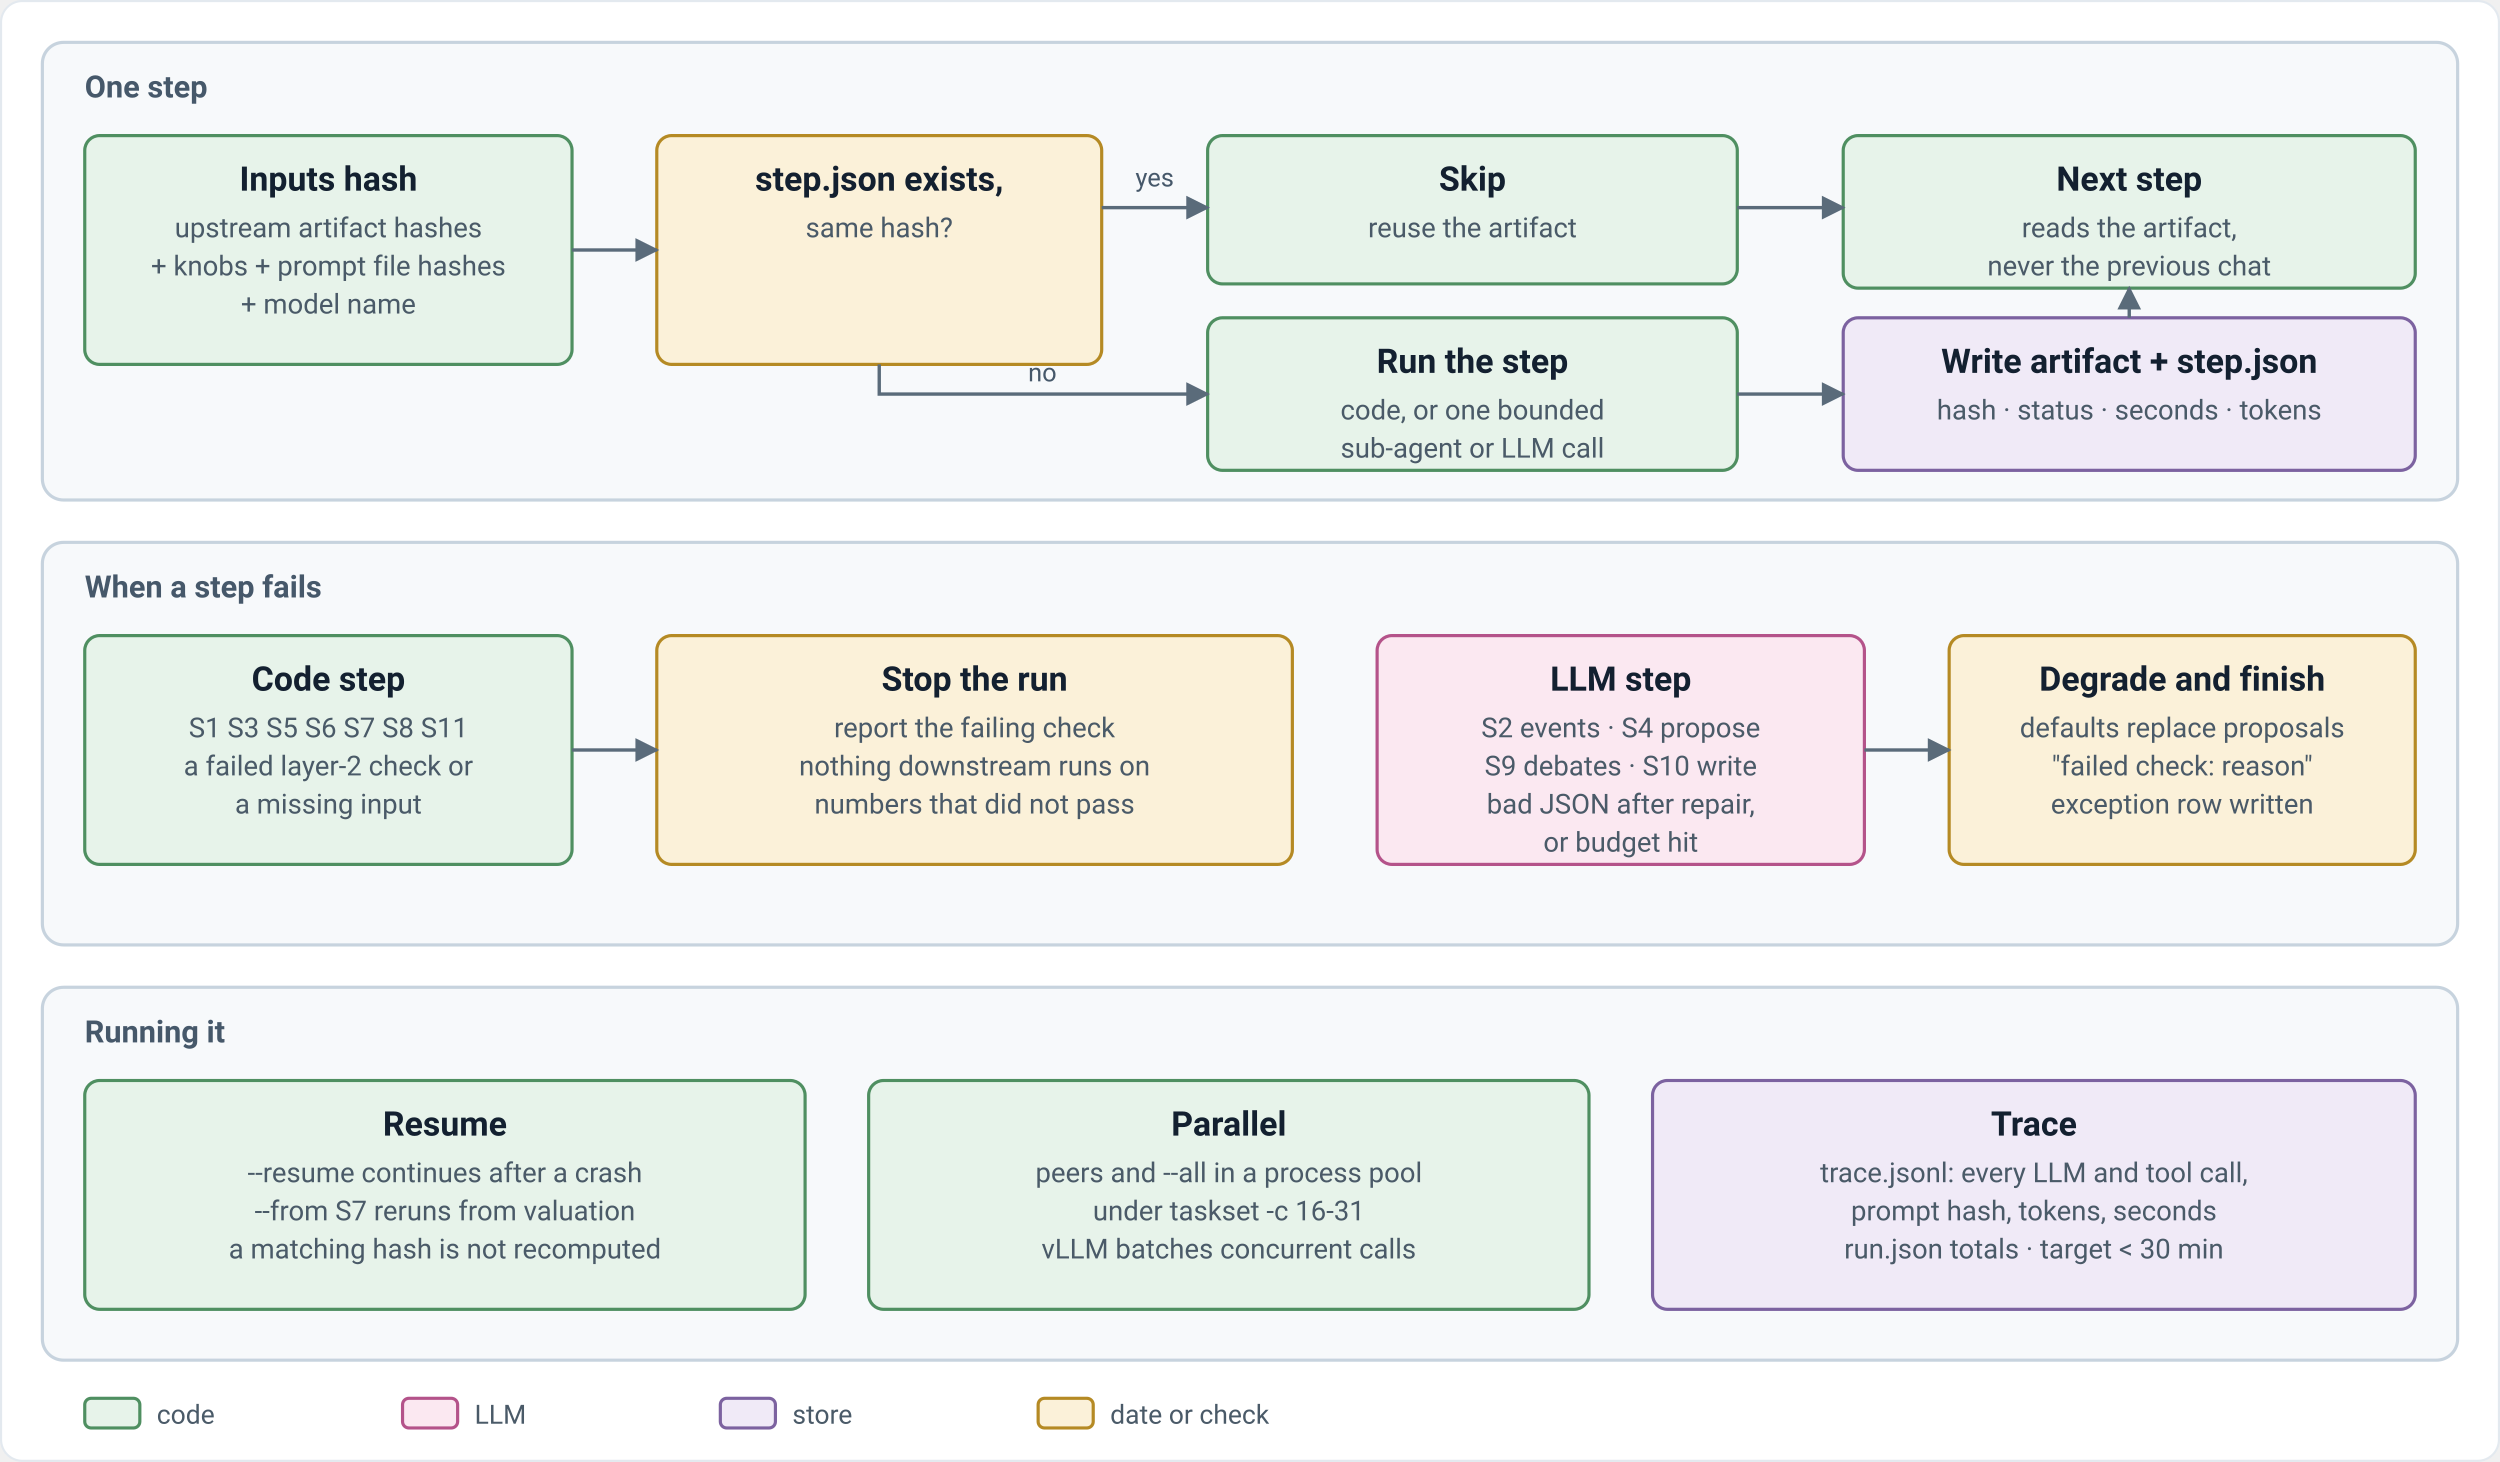
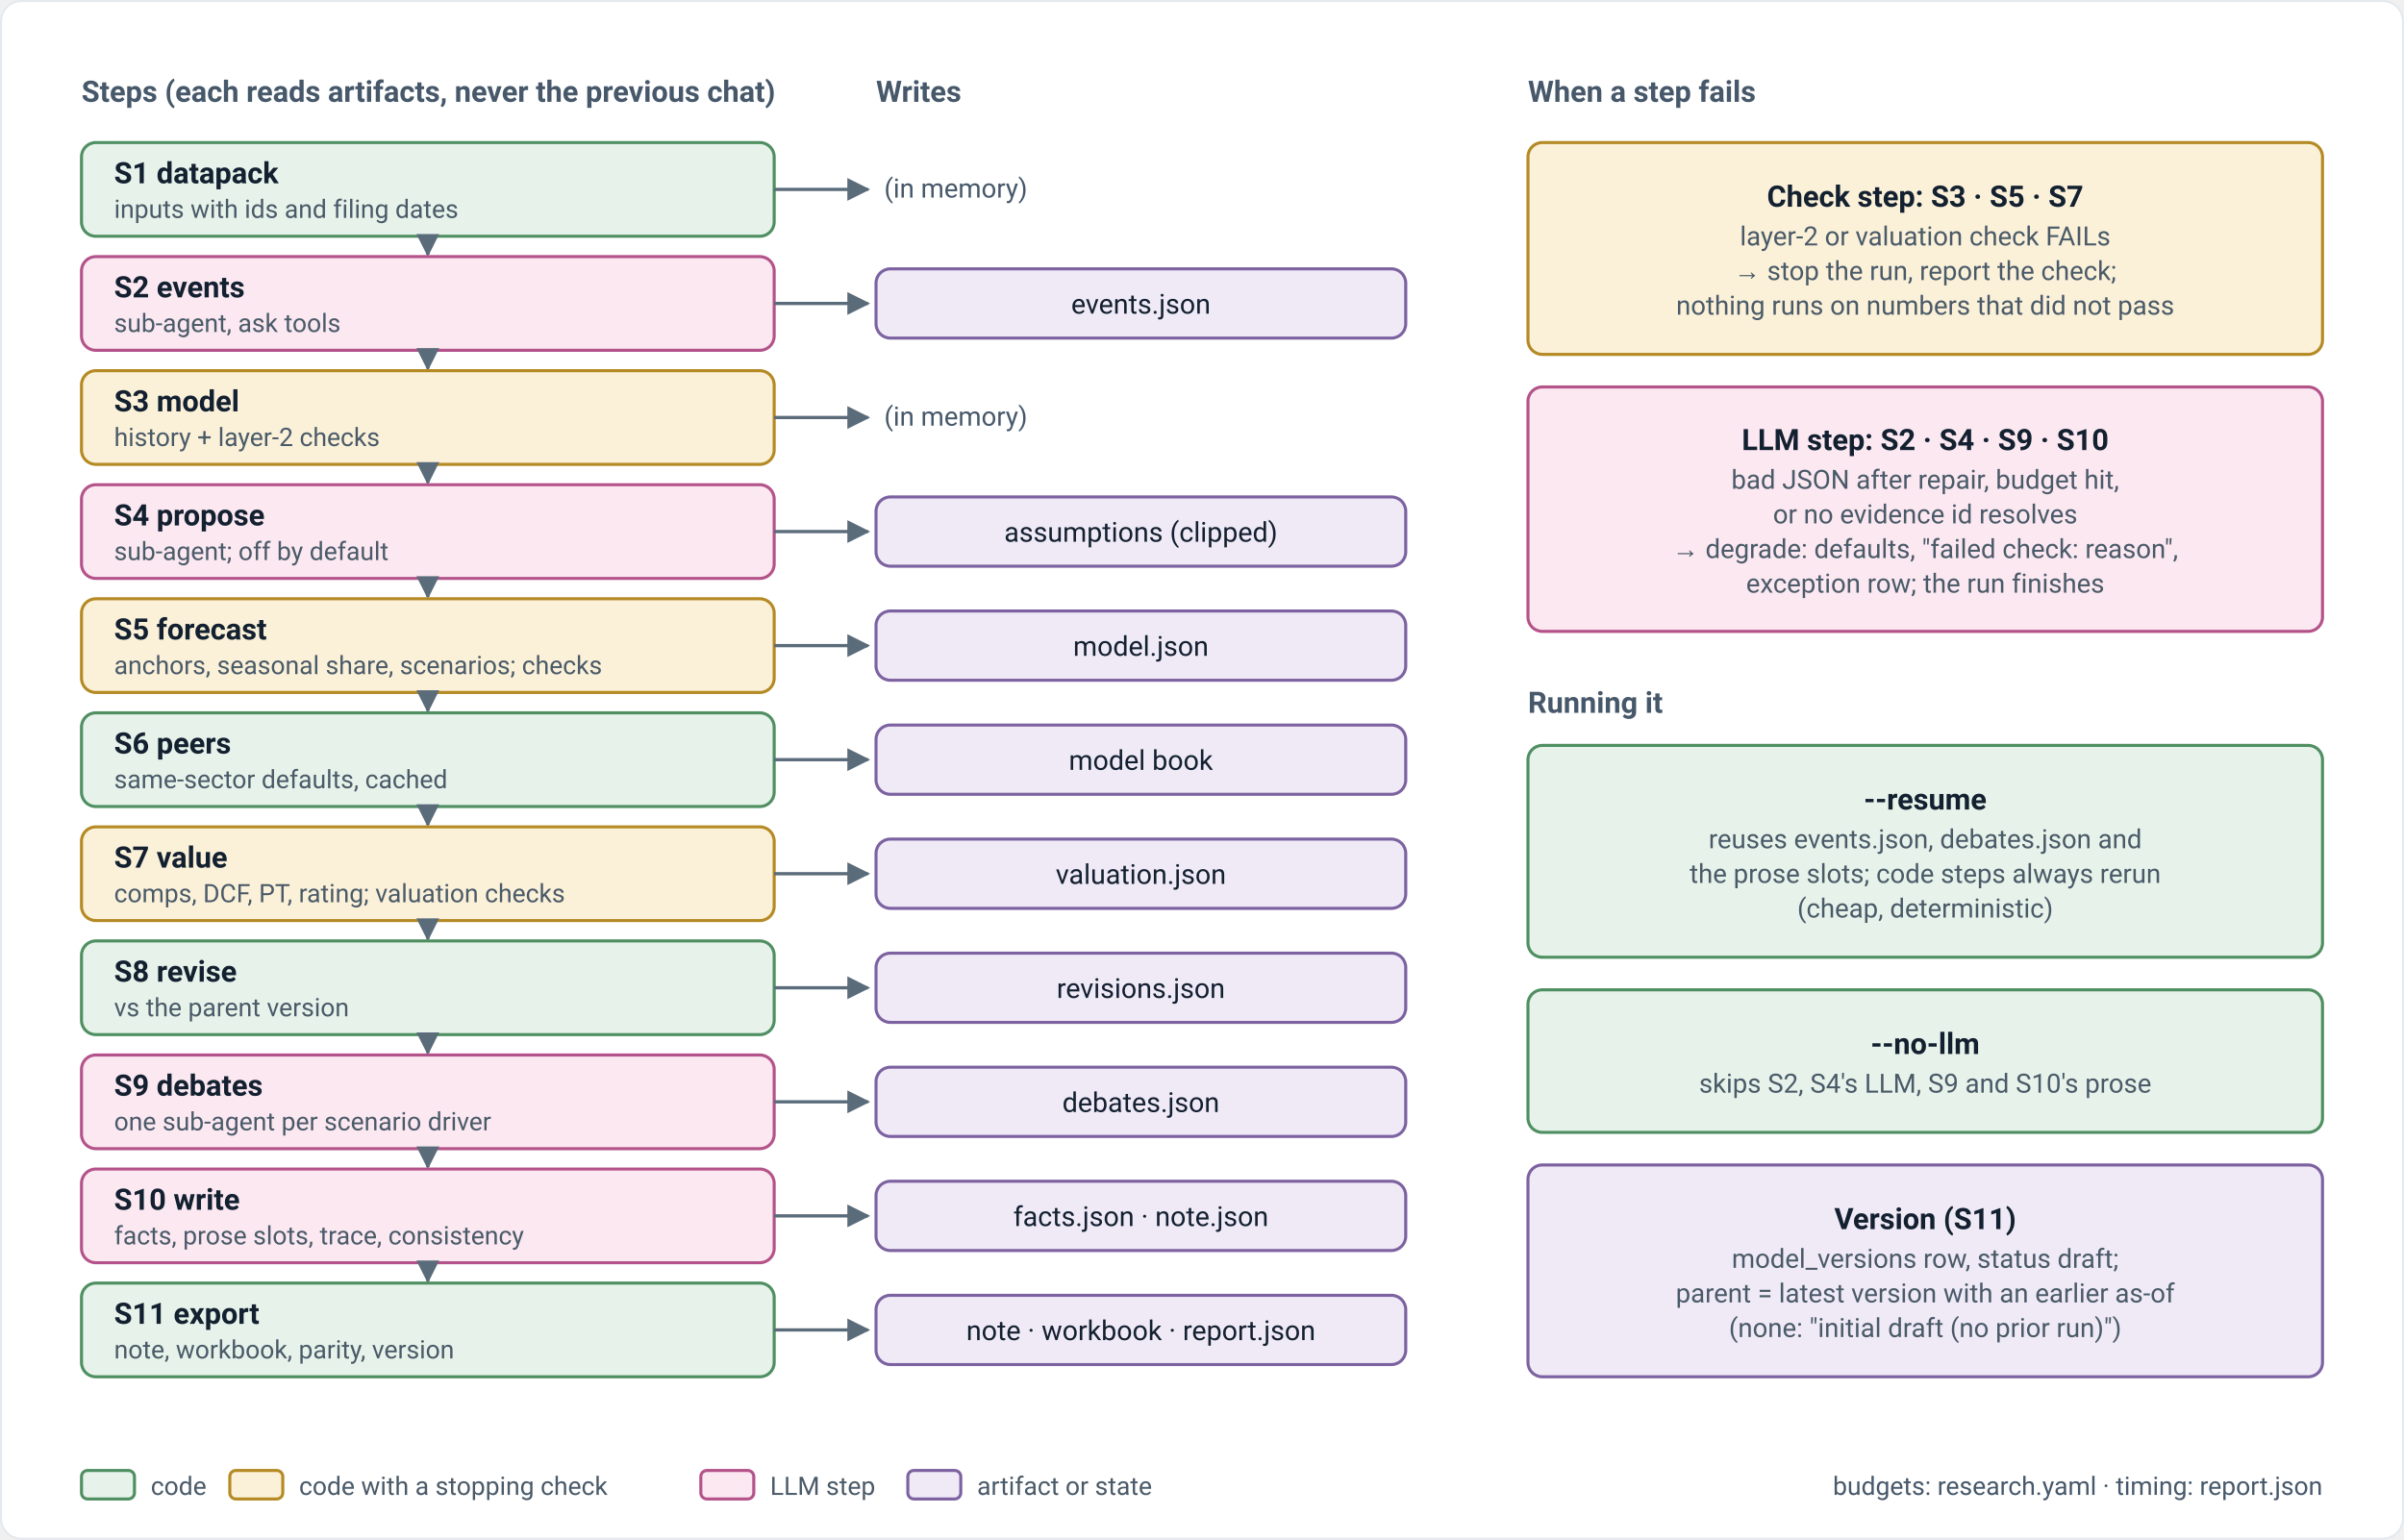
- <svg xmlns="http://www.w3.org/2000/svg" width="1180" height="690" viewBox="0 0 1180 690" role="img" aria-labelledby="svgtitle svgdesc" font-family="system-ui, -apple-system, 'Segoe UI', Roboto, 'Helvetica Neue', Arial, sans-serif">
+ <svg xmlns="http://www.w3.org/2000/svg" width="1180" height="756" viewBox="0 0 1180 756" role="img" aria-labelledby="svgtitle svgdesc" font-family="system-ui, -apple-system, 'Segoe UI', Roboto, 'Helvetica Neue', Arial, sans-serif">
  <style>
-     .plan { stroke-dasharray: 6 4; }
    @media (prefers-color-scheme: dark) {
      .bg    { fill: #0f1419; stroke: #2b3540; }
      .panel { fill: #151c24; stroke: #3a4753; }
      .ext   { fill: #16283c; stroke: #6f9dc8; }
      .work  { fill: #16301f; stroke: #63ab77; }
      .llm   { fill: #3a1a2c; stroke: #d487b0; }
      .sink  { fill: #241b33; stroke: #a186c4; }
      .gate  { fill: #3a2f14; stroke: #d4a84a; }
      .name  { fill: #e6edf3; }
      .sub   { fill: #9fb0c0; }
      .ptitle{ fill: #93a4b4; }
      .edge  { stroke: #8496a6; }
      .elabel{ fill: #93a4b4; }
+       .badge { fill: #0f1419; stroke: #8496a6; }
      #arrow &gt; path { fill: #8496a6; }
    }
  </style>
  <defs>
    <marker id="arrow" viewBox="0 0 10 10" refX="9" refY="5" markerWidth="7" markerHeight="7" orient="auto-start-reverse">
      <path d="M 0 0 L 10 5 L 0 10 z" fill="#5a6b7a" />
    </marker>
  </defs>
-   <rect class="bg" x="0.5" y="0.5" width="1179" height="689" rx="10" fill="#ffffff" stroke="#e3e9ef" />
-   <rect class="panel" x="20" y="20" width="1140" height="216" rx="10" fill="#f7f9fb" stroke="#c7d3de" stroke-width="1.5" />
-   <text class="ptitle" x="40" y="46" font-size="14.5" font-weight="600" fill="#46586a">One step</text>
-   <rect class="work" x="40" y="64" width="230" height="108" rx="7" fill="#e7f3ea" stroke="#4f8f61" stroke-width="1.5" />
-   <text class="name" x="155.0" y="90" text-anchor="middle" font-size="16" font-weight="600" fill="#132030">Inputs hash</text>
-   <text class="sub" x="155.0" y="112" text-anchor="middle" font-size="13" fill="#4a5a68">upstream artifact hashes</text>
-   <text class="sub" x="155.0" y="130" text-anchor="middle" font-size="13" fill="#4a5a68">+ knobs + prompt file hashes</text>
-   <text class="sub" x="155.0" y="148" text-anchor="middle" font-size="13" fill="#4a5a68">+ model name</text>
-   <rect class="gate" x="310" y="64" width="210" height="108" rx="7" fill="#fbf1d9" stroke="#b58a24" stroke-width="1.5" />
-   <text class="name" x="415.0" y="90" text-anchor="middle" font-size="16" font-weight="600" fill="#132030">step.json exists,</text>
-   <text class="sub" x="415.0" y="112" text-anchor="middle" font-size="13" fill="#4a5a68">same hash?</text>
-   <text class="sub" x="415" y="128" text-anchor="start" font-size="12" fill="#4a5a68" />
-   <rect class="work" x="570" y="64" width="250" height="70" rx="7" fill="#e7f3ea" stroke="#4f8f61" stroke-width="1.5" />
-   <text class="name" x="695.0" y="90" text-anchor="middle" font-size="16" font-weight="600" fill="#132030">Skip</text>
-   <text class="sub" x="695.0" y="112" text-anchor="middle" font-size="13" fill="#4a5a68">reuse the artifact</text>
-   <rect class="work" x="570" y="150" width="250" height="72" rx="7" fill="#e7f3ea" stroke="#4f8f61" stroke-width="1.5" />
-   <text class="name" x="695.0" y="176" text-anchor="middle" font-size="16" font-weight="600" fill="#132030">Run the step</text>
-   <text class="sub" x="695.0" y="198" text-anchor="middle" font-size="13" fill="#4a5a68">code, or one bounded</text>
-   <text class="sub" x="695.0" y="216" text-anchor="middle" font-size="13" fill="#4a5a68">sub-agent or LLM call</text>
-   <rect class="sink" x="870" y="150" width="270" height="72" rx="7" fill="#f0eaf7" stroke="#7c62a0" stroke-width="1.5" />
-   <text class="name" x="1005.0" y="176" text-anchor="middle" font-size="16" font-weight="600" fill="#132030">Write artifact + step.json</text>
-   <text class="sub" x="1005.0" y="198" text-anchor="middle" font-size="13" fill="#4a5a68">hash · status · seconds · tokens</text>
-   <rect class="work" x="870" y="64" width="270" height="72" rx="7" fill="#e7f3ea" stroke="#4f8f61" stroke-width="1.5" />
-   <text class="name" x="1005.0" y="90" text-anchor="middle" font-size="16" font-weight="600" fill="#132030">Next step</text>
-   <text class="sub" x="1005.0" y="112" text-anchor="middle" font-size="13" fill="#4a5a68">reads the artifact,</text>
-   <text class="sub" x="1005.0" y="130" text-anchor="middle" font-size="13" fill="#4a5a68">never the previous chat</text>
-   <path class="edge" d="M 270 118 L 310 118" fill="none" stroke="#5a6b7a" stroke-width="1.6" marker-end="url(#arrow)" />
-   <path class="edge" d="M 520 98 L 570 98" fill="none" stroke="#5a6b7a" stroke-width="1.6" marker-end="url(#arrow)" />
-   <text class="elabel" x="545" y="88" text-anchor="middle" font-size="12" fill="#46586a">yes</text>
-   <path class="edge" d="M 415 172 L 415 186 L 570 186" fill="none" stroke="#5a6b7a" stroke-width="1.6" marker-end="url(#arrow)" />
-   <text class="elabel" x="492" y="180" text-anchor="middle" font-size="12" fill="#46586a">no</text>
-   <path class="edge" d="M 820 186 L 870 186" fill="none" stroke="#5a6b7a" stroke-width="1.6" marker-end="url(#arrow)" />
-   <path class="edge" d="M 1005 150 L 1005 136" fill="none" stroke="#5a6b7a" stroke-width="1.6" marker-end="url(#arrow)" />
-   <path class="edge" d="M 820 98 L 870 98" fill="none" stroke="#5a6b7a" stroke-width="1.6" marker-end="url(#arrow)" />
-   <rect class="panel" x="20" y="256" width="1140" height="190" rx="10" fill="#f7f9fb" stroke="#c7d3de" stroke-width="1.5" />
-   <text class="ptitle" x="40" y="282" font-size="14.5" font-weight="600" fill="#46586a">When a step fails</text>
-   <rect class="work" x="40" y="300" width="230" height="108" rx="7" fill="#e7f3ea" stroke="#4f8f61" stroke-width="1.5" />
-   <text class="name" x="155.0" y="326" text-anchor="middle" font-size="16" font-weight="600" fill="#132030">Code step</text>
-   <text class="sub" x="155.0" y="348" text-anchor="middle" font-size="13" fill="#4a5a68">S1 S3 S5 S6 S7 S8 S11</text>
-   <text class="sub" x="155.0" y="366" text-anchor="middle" font-size="13" fill="#4a5a68">a failed layer-2 check or</text>
-   <text class="sub" x="155.0" y="384" text-anchor="middle" font-size="13" fill="#4a5a68">a missing input</text>
-   <rect class="gate" x="310" y="300" width="300" height="108" rx="7" fill="#fbf1d9" stroke="#b58a24" stroke-width="1.5" />
-   <text class="name" x="460.0" y="326" text-anchor="middle" font-size="16" font-weight="600" fill="#132030">Stop the run</text>
-   <text class="sub" x="460.0" y="348" text-anchor="middle" font-size="13" fill="#4a5a68">report the failing check</text>
-   <text class="sub" x="460.0" y="366" text-anchor="middle" font-size="13" fill="#4a5a68">nothing downstream runs on</text>
-   <text class="sub" x="460.0" y="384" text-anchor="middle" font-size="13" fill="#4a5a68">numbers that did not pass</text>
-   <path class="edge" d="M 270 354 L 310 354" fill="none" stroke="#5a6b7a" stroke-width="1.6" marker-end="url(#arrow)" />
-   <rect class="llm" x="650" y="300" width="230" height="108" rx="7" fill="#fbe8f1" stroke="#b4538a" stroke-width="1.5" />
-   <text class="name" x="765.0" y="326" text-anchor="middle" font-size="16" font-weight="600" fill="#132030">LLM step</text>
-   <text class="sub" x="765.0" y="348" text-anchor="middle" font-size="13" fill="#4a5a68">S2 events · S4 propose</text>
-   <text class="sub" x="765.0" y="366" text-anchor="middle" font-size="13" fill="#4a5a68">S9 debates · S10 write</text>
-   <text class="sub" x="765.0" y="384" text-anchor="middle" font-size="13" fill="#4a5a68">bad JSON after repair,</text>
-   <text class="sub" x="765.0" y="402" text-anchor="middle" font-size="13" fill="#4a5a68">or budget hit</text>
-   <rect class="gate" x="920" y="300" width="220" height="108" rx="7" fill="#fbf1d9" stroke="#b58a24" stroke-width="1.5" />
-   <text class="name" x="1030.0" y="326" text-anchor="middle" font-size="16" font-weight="600" fill="#132030">Degrade and finish</text>
-   <text class="sub" x="1030.0" y="348" text-anchor="middle" font-size="13" fill="#4a5a68">defaults replace proposals</text>
-   <text class="sub" x="1030.0" y="366" text-anchor="middle" font-size="13" fill="#4a5a68">"failed check: reason"</text>
-   <text class="sub" x="1030.0" y="384" text-anchor="middle" font-size="13" fill="#4a5a68">exception row written</text>
-   <path class="edge" d="M 880 354 L 920 354" fill="none" stroke="#5a6b7a" stroke-width="1.6" marker-end="url(#arrow)" />
-   <rect class="panel" x="20" y="466" width="1140" height="176" rx="10" fill="#f7f9fb" stroke="#c7d3de" stroke-width="1.5" />
-   <text class="ptitle" x="40" y="492" font-size="14.5" font-weight="600" fill="#46586a">Running it</text>
-   <rect class="work" x="40" y="510" width="340" height="108" rx="7" fill="#e7f3ea" stroke="#4f8f61" stroke-width="1.5" />
-   <text class="name" x="210.0" y="536" text-anchor="middle" font-size="16" font-weight="600" fill="#132030">Resume</text>
-   <text class="sub" x="210.0" y="558" text-anchor="middle" font-size="13" fill="#4a5a68">--resume continues after a crash</text>
-   <text class="sub" x="210.0" y="576" text-anchor="middle" font-size="13" fill="#4a5a68">--from S7 reruns from valuation</text>
-   <text class="sub" x="210.0" y="594" text-anchor="middle" font-size="13" fill="#4a5a68">a matching hash is not recomputed</text>
-   <rect class="work" x="410" y="510" width="340" height="108" rx="7" fill="#e7f3ea" stroke="#4f8f61" stroke-width="1.5" />
-   <text class="name" x="580.0" y="536" text-anchor="middle" font-size="16" font-weight="600" fill="#132030">Parallel</text>
-   <text class="sub" x="580.0" y="558" text-anchor="middle" font-size="13" fill="#4a5a68">peers and --all in a process pool</text>
-   <text class="sub" x="580.0" y="576" text-anchor="middle" font-size="13" fill="#4a5a68">under taskset -c 16-31</text>
-   <text class="sub" x="580.0" y="594" text-anchor="middle" font-size="13" fill="#4a5a68">vLLM batches concurrent calls</text>
-   <rect class="sink" x="780" y="510" width="360" height="108" rx="7" fill="#f0eaf7" stroke="#7c62a0" stroke-width="1.5" />
-   <text class="name" x="960.0" y="536" text-anchor="middle" font-size="16" font-weight="600" fill="#132030">Trace</text>
-   <text class="sub" x="960.0" y="558" text-anchor="middle" font-size="13" fill="#4a5a68">trace.jsonl: every LLM and tool call,</text>
-   <text class="sub" x="960.0" y="576" text-anchor="middle" font-size="13" fill="#4a5a68">prompt hash, tokens, seconds</text>
-   <text class="sub" x="960.0" y="594" text-anchor="middle" font-size="13" fill="#4a5a68">run.json totals · target &lt; 30 min</text>
-   <rect class="work" x="40" y="660" width="26" height="14" rx="3" fill="#e7f3ea" stroke="#4f8f61" stroke-width="1.5" />
-   <text class="sub" x="74" y="672" font-size="12.5" fill="#4a5a68">code</text>
-   <rect class="llm" x="190" y="660" width="26" height="14" rx="3" fill="#fbe8f1" stroke="#b4538a" stroke-width="1.5" />
-   <text class="sub" x="224" y="672" font-size="12.5" fill="#4a5a68">LLM</text>
-   <rect class="sink" x="340" y="660" width="26" height="14" rx="3" fill="#f0eaf7" stroke="#7c62a0" stroke-width="1.5" />
-   <text class="sub" x="374" y="672" font-size="12.5" fill="#4a5a68">store</text>
-   <rect class="gate" x="490" y="660" width="26" height="14" rx="3" fill="#fbf1d9" stroke="#b58a24" stroke-width="1.5" />
-   <text class="sub" x="524" y="672" font-size="12.5" fill="#4a5a68">date or check</text>
+   <rect class="bg" x="0.5" y="0.5" width="1179" height="755" rx="10" fill="#ffffff" stroke="#e3e9ef" />
+   <text class="ptitle" x="40" y="50" text-anchor="start" font-size="14.5" font-weight="600" fill="#46586a">Steps (each reads artifacts, never the previous chat)</text>
+   <text class="ptitle" x="430" y="50" text-anchor="start" font-size="14.5" font-weight="600" fill="#46586a">Writes</text>
+   <rect class="work" x="40" y="70" width="340" height="46" rx="7" fill="#e7f3ea" stroke="#4f8f61" stroke-width="1.5" />
+   <text class="name" x="56" y="90" font-size="14.5" font-weight="600" fill="#132030">S1  datapack</text>
+   <text class="sub" x="56" y="107" font-size="12.5" fill="#4a5a68">inputs with ids and filing dates</text>
+   <path class="edge" d="M 380 93.0 H 426" fill="none" stroke="#5a6b7a" stroke-width="1.6" marker-end="url(#arrow)" />
+   <text class="sub" x="434" y="97.0" text-anchor="start" font-size="13" fill="#46586a">(in memory)</text>
+   <path class="edge" d="M 210 116 V 125" fill="none" stroke="#5a6b7a" stroke-width="1.6" marker-end="url(#arrow)" />
+   <rect class="llm" x="40" y="126" width="340" height="46" rx="7" fill="#fbe8f1" stroke="#b4538a" stroke-width="1.5" />
+   <text class="name" x="56" y="146" font-size="14.5" font-weight="600" fill="#132030">S2  events</text>
+   <text class="sub" x="56" y="163" font-size="12.5" fill="#4a5a68">sub-agent, ask tools</text>
+   <path class="edge" d="M 380 149.0 H 426" fill="none" stroke="#5a6b7a" stroke-width="1.6" marker-end="url(#arrow)" />
+   <rect class="sink" x="430" y="132" width="260" height="34" rx="7" fill="#f0eaf7" stroke="#7c62a0" stroke-width="1.5" />
+   <text class="name" x="560" y="154.0" text-anchor="middle" font-size="13.5" fill="#132030">events.json</text>
+   <path class="edge" d="M 210 172 V 181" fill="none" stroke="#5a6b7a" stroke-width="1.6" marker-end="url(#arrow)" />
+   <rect class="gate" x="40" y="182" width="340" height="46" rx="7" fill="#fbf1d9" stroke="#b58a24" stroke-width="1.5" />
+   <text class="name" x="56" y="202" font-size="14.5" font-weight="600" fill="#132030">S3  model</text>
+   <text class="sub" x="56" y="219" font-size="12.5" fill="#4a5a68">history + layer-2 checks</text>
+   <path class="edge" d="M 380 205.0 H 426" fill="none" stroke="#5a6b7a" stroke-width="1.6" marker-end="url(#arrow)" />
+   <text class="sub" x="434" y="209.0" text-anchor="start" font-size="13" fill="#46586a">(in memory)</text>
+   <path class="edge" d="M 210 228 V 237" fill="none" stroke="#5a6b7a" stroke-width="1.6" marker-end="url(#arrow)" />
+   <rect class="llm" x="40" y="238" width="340" height="46" rx="7" fill="#fbe8f1" stroke="#b4538a" stroke-width="1.5" />
+   <text class="name" x="56" y="258" font-size="14.5" font-weight="600" fill="#132030">S4  propose</text>
+   <text class="sub" x="56" y="275" font-size="12.5" fill="#4a5a68">sub-agent; off by default</text>
+   <path class="edge" d="M 380 261.0 H 426" fill="none" stroke="#5a6b7a" stroke-width="1.6" marker-end="url(#arrow)" />
+   <rect class="sink" x="430" y="244" width="260" height="34" rx="7" fill="#f0eaf7" stroke="#7c62a0" stroke-width="1.5" />
+   <text class="name" x="560" y="266.0" text-anchor="middle" font-size="13.5" fill="#132030">assumptions (clipped)</text>
+   <path class="edge" d="M 210 284 V 293" fill="none" stroke="#5a6b7a" stroke-width="1.6" marker-end="url(#arrow)" />
+   <rect class="gate" x="40" y="294" width="340" height="46" rx="7" fill="#fbf1d9" stroke="#b58a24" stroke-width="1.5" />
+   <text class="name" x="56" y="314" font-size="14.5" font-weight="600" fill="#132030">S5  forecast</text>
+   <text class="sub" x="56" y="331" font-size="12.5" fill="#4a5a68">anchors, seasonal share, scenarios; checks</text>
+   <path class="edge" d="M 380 317.0 H 426" fill="none" stroke="#5a6b7a" stroke-width="1.6" marker-end="url(#arrow)" />
+   <rect class="sink" x="430" y="300" width="260" height="34" rx="7" fill="#f0eaf7" stroke="#7c62a0" stroke-width="1.5" />
+   <text class="name" x="560" y="322.0" text-anchor="middle" font-size="13.5" fill="#132030">model.json</text>
+   <path class="edge" d="M 210 340 V 349" fill="none" stroke="#5a6b7a" stroke-width="1.6" marker-end="url(#arrow)" />
+   <rect class="work" x="40" y="350" width="340" height="46" rx="7" fill="#e7f3ea" stroke="#4f8f61" stroke-width="1.5" />
+   <text class="name" x="56" y="370" font-size="14.5" font-weight="600" fill="#132030">S6  peers</text>
+   <text class="sub" x="56" y="387" font-size="12.5" fill="#4a5a68">same-sector defaults, cached</text>
+   <path class="edge" d="M 380 373.0 H 426" fill="none" stroke="#5a6b7a" stroke-width="1.6" marker-end="url(#arrow)" />
+   <rect class="sink" x="430" y="356" width="260" height="34" rx="7" fill="#f0eaf7" stroke="#7c62a0" stroke-width="1.5" />
+   <text class="name" x="560" y="378.0" text-anchor="middle" font-size="13.5" fill="#132030">model book</text>
+   <path class="edge" d="M 210 396 V 405" fill="none" stroke="#5a6b7a" stroke-width="1.6" marker-end="url(#arrow)" />
+   <rect class="gate" x="40" y="406" width="340" height="46" rx="7" fill="#fbf1d9" stroke="#b58a24" stroke-width="1.5" />
+   <text class="name" x="56" y="426" font-size="14.5" font-weight="600" fill="#132030">S7  value</text>
+   <text class="sub" x="56" y="443" font-size="12.5" fill="#4a5a68">comps, DCF, PT, rating; valuation checks</text>
+   <path class="edge" d="M 380 429.0 H 426" fill="none" stroke="#5a6b7a" stroke-width="1.6" marker-end="url(#arrow)" />
+   <rect class="sink" x="430" y="412" width="260" height="34" rx="7" fill="#f0eaf7" stroke="#7c62a0" stroke-width="1.5" />
+   <text class="name" x="560" y="434.0" text-anchor="middle" font-size="13.5" fill="#132030">valuation.json</text>
+   <path class="edge" d="M 210 452 V 461" fill="none" stroke="#5a6b7a" stroke-width="1.6" marker-end="url(#arrow)" />
+   <rect class="work" x="40" y="462" width="340" height="46" rx="7" fill="#e7f3ea" stroke="#4f8f61" stroke-width="1.5" />
+   <text class="name" x="56" y="482" font-size="14.5" font-weight="600" fill="#132030">S8  revise</text>
+   <text class="sub" x="56" y="499" font-size="12.5" fill="#4a5a68">vs the parent version</text>
+   <path class="edge" d="M 380 485.0 H 426" fill="none" stroke="#5a6b7a" stroke-width="1.6" marker-end="url(#arrow)" />
+   <rect class="sink" x="430" y="468" width="260" height="34" rx="7" fill="#f0eaf7" stroke="#7c62a0" stroke-width="1.5" />
+   <text class="name" x="560" y="490.0" text-anchor="middle" font-size="13.5" fill="#132030">revisions.json</text>
+   <path class="edge" d="M 210 508 V 517" fill="none" stroke="#5a6b7a" stroke-width="1.6" marker-end="url(#arrow)" />
+   <rect class="llm" x="40" y="518" width="340" height="46" rx="7" fill="#fbe8f1" stroke="#b4538a" stroke-width="1.5" />
+   <text class="name" x="56" y="538" font-size="14.5" font-weight="600" fill="#132030">S9  debates</text>
+   <text class="sub" x="56" y="555" font-size="12.5" fill="#4a5a68">one sub-agent per scenario driver</text>
+   <path class="edge" d="M 380 541.0 H 426" fill="none" stroke="#5a6b7a" stroke-width="1.6" marker-end="url(#arrow)" />
+   <rect class="sink" x="430" y="524" width="260" height="34" rx="7" fill="#f0eaf7" stroke="#7c62a0" stroke-width="1.5" />
+   <text class="name" x="560" y="546.0" text-anchor="middle" font-size="13.5" fill="#132030">debates.json</text>
+   <path class="edge" d="M 210 564 V 573" fill="none" stroke="#5a6b7a" stroke-width="1.6" marker-end="url(#arrow)" />
+   <rect class="llm" x="40" y="574" width="340" height="46" rx="7" fill="#fbe8f1" stroke="#b4538a" stroke-width="1.5" />
+   <text class="name" x="56" y="594" font-size="14.5" font-weight="600" fill="#132030">S10 write</text>
+   <text class="sub" x="56" y="611" font-size="12.5" fill="#4a5a68">facts, prose slots, trace, consistency</text>
+   <path class="edge" d="M 380 597.0 H 426" fill="none" stroke="#5a6b7a" stroke-width="1.6" marker-end="url(#arrow)" />
+   <rect class="sink" x="430" y="580" width="260" height="34" rx="7" fill="#f0eaf7" stroke="#7c62a0" stroke-width="1.5" />
+   <text class="name" x="560" y="602.0" text-anchor="middle" font-size="13.5" fill="#132030">facts.json · note.json</text>
+   <path class="edge" d="M 210 620 V 629" fill="none" stroke="#5a6b7a" stroke-width="1.6" marker-end="url(#arrow)" />
+   <rect class="work" x="40" y="630" width="340" height="46" rx="7" fill="#e7f3ea" stroke="#4f8f61" stroke-width="1.5" />
+   <text class="name" x="56" y="650" font-size="14.5" font-weight="600" fill="#132030">S11 export</text>
+   <text class="sub" x="56" y="667" font-size="12.5" fill="#4a5a68">note, workbook, parity, version</text>
+   <path class="edge" d="M 380 653.0 H 426" fill="none" stroke="#5a6b7a" stroke-width="1.6" marker-end="url(#arrow)" />
+   <rect class="sink" x="430" y="636" width="260" height="34" rx="7" fill="#f0eaf7" stroke="#7c62a0" stroke-width="1.5" />
+   <text class="name" x="560" y="658.0" text-anchor="middle" font-size="13.5" fill="#132030">note · workbook · report.json</text>
+   <text class="ptitle" x="750" y="50" text-anchor="start" font-size="14.5" font-weight="600" fill="#46586a">When a step fails</text>
+   <rect class="gate" x="750" y="70" width="390" height="104" rx="7" fill="#fbf1d9" stroke="#b58a24" stroke-width="1.5" />
+   <text class="name" x="945.0" y="101.5" text-anchor="middle" font-size="14.5" font-weight="600" fill="#132030">Check step: S3 · S5 · S7</text>
+   <text class="sub" x="945.0" y="120.5" text-anchor="middle" font-size="13" fill="#4a5a68">layer-2 or valuation check FAILs</text>
+   <text class="sub" x="945.0" y="137.5" text-anchor="middle" font-size="13" fill="#4a5a68">→ stop the run, report the check;</text>
+   <text class="sub" x="945.0" y="154.5" text-anchor="middle" font-size="13" fill="#4a5a68">nothing runs on numbers that did not pass</text>
+   <rect class="llm" x="750" y="190" width="390" height="120" rx="7" fill="#fbe8f1" stroke="#b4538a" stroke-width="1.5" />
+   <text class="name" x="945.0" y="221.0" text-anchor="middle" font-size="14.5" font-weight="600" fill="#132030">LLM step: S2 · S4 · S9 · S10</text>
+   <text class="sub" x="945.0" y="240.0" text-anchor="middle" font-size="13" fill="#4a5a68">bad JSON after repair, budget hit,</text>
+   <text class="sub" x="945.0" y="257.0" text-anchor="middle" font-size="13" fill="#4a5a68">or no evidence id resolves</text>
+   <text class="sub" x="945.0" y="274.0" text-anchor="middle" font-size="13" fill="#4a5a68">→ degrade: defaults, "failed check: reason",</text>
+   <text class="sub" x="945.0" y="291.0" text-anchor="middle" font-size="13" fill="#4a5a68">exception row; the run finishes</text>
+   <text class="ptitle" x="750" y="350" text-anchor="start" font-size="14.5" font-weight="600" fill="#46586a">Running it</text>
+   <rect class="work" x="750" y="366" width="390" height="104" rx="7" fill="#e7f3ea" stroke="#4f8f61" stroke-width="1.5" />
+   <text class="name" x="945.0" y="397.5" text-anchor="middle" font-size="14.5" font-weight="600" fill="#132030">--resume</text>
+   <text class="sub" x="945.0" y="416.5" text-anchor="middle" font-size="13" fill="#4a5a68">reuses events.json, debates.json and</text>
+   <text class="sub" x="945.0" y="433.5" text-anchor="middle" font-size="13" fill="#4a5a68">the prose slots; code steps always rerun</text>
+   <text class="sub" x="945.0" y="450.5" text-anchor="middle" font-size="13" fill="#4a5a68">(cheap, deterministic)</text>
+   <rect class="work" x="750" y="486" width="390" height="70" rx="7" fill="#e7f3ea" stroke="#4f8f61" stroke-width="1.5" />
+   <text class="name" x="945.0" y="517.5" text-anchor="middle" font-size="14.5" font-weight="600" fill="#132030">--no-llm</text>
+   <text class="sub" x="945.0" y="536.5" text-anchor="middle" font-size="13" fill="#4a5a68">skips S2, S4's LLM, S9 and S10's prose</text>
+   <rect class="sink" x="750" y="572" width="390" height="104" rx="7" fill="#f0eaf7" stroke="#7c62a0" stroke-width="1.5" />
+   <text class="name" x="945.0" y="603.5" text-anchor="middle" font-size="14.5" font-weight="600" fill="#132030">Version (S11)</text>
+   <text class="sub" x="945.0" y="622.5" text-anchor="middle" font-size="13" fill="#4a5a68">model_versions row, status draft;</text>
+   <text class="sub" x="945.0" y="639.5" text-anchor="middle" font-size="13" fill="#4a5a68">parent = latest version with an earlier as-of</text>
+   <text class="sub" x="945.0" y="656.5" text-anchor="middle" font-size="13" fill="#4a5a68">(none: "initial draft (no prior run)")</text>
+   <rect class="work" x="40" y="722" width="26" height="14" rx="3" fill="#e7f3ea" stroke="#4f8f61" stroke-width="1.5" />
+   <text class="sub" x="74" y="734" font-size="12.5" fill="#4a5a68">code</text>
+   <rect class="gate" x="112.8" y="722" width="26" height="14" rx="3" fill="#fbf1d9" stroke="#b58a24" stroke-width="1.5" />
+   <text class="sub" x="146.8" y="734" font-size="12.5" fill="#4a5a68">code with a stopping check</text>
+   <rect class="llm" x="344.0" y="722" width="26" height="14" rx="3" fill="#fbe8f1" stroke="#b4538a" stroke-width="1.5" />
+   <text class="sub" x="378.0" y="734" font-size="12.5" fill="#4a5a68">LLM step</text>
+   <rect class="sink" x="445.6" y="722" width="26" height="14" rx="3" fill="#f0eaf7" stroke="#7c62a0" stroke-width="1.5" />
+   <text class="sub" x="479.6" y="734" font-size="12.5" fill="#4a5a68">artifact or state</text>
+   <text class="elabel" x="1140" y="734" text-anchor="end" font-size="12.5" fill="#46586a">budgets: research.yaml · timing: report.json</text>
</svg>
